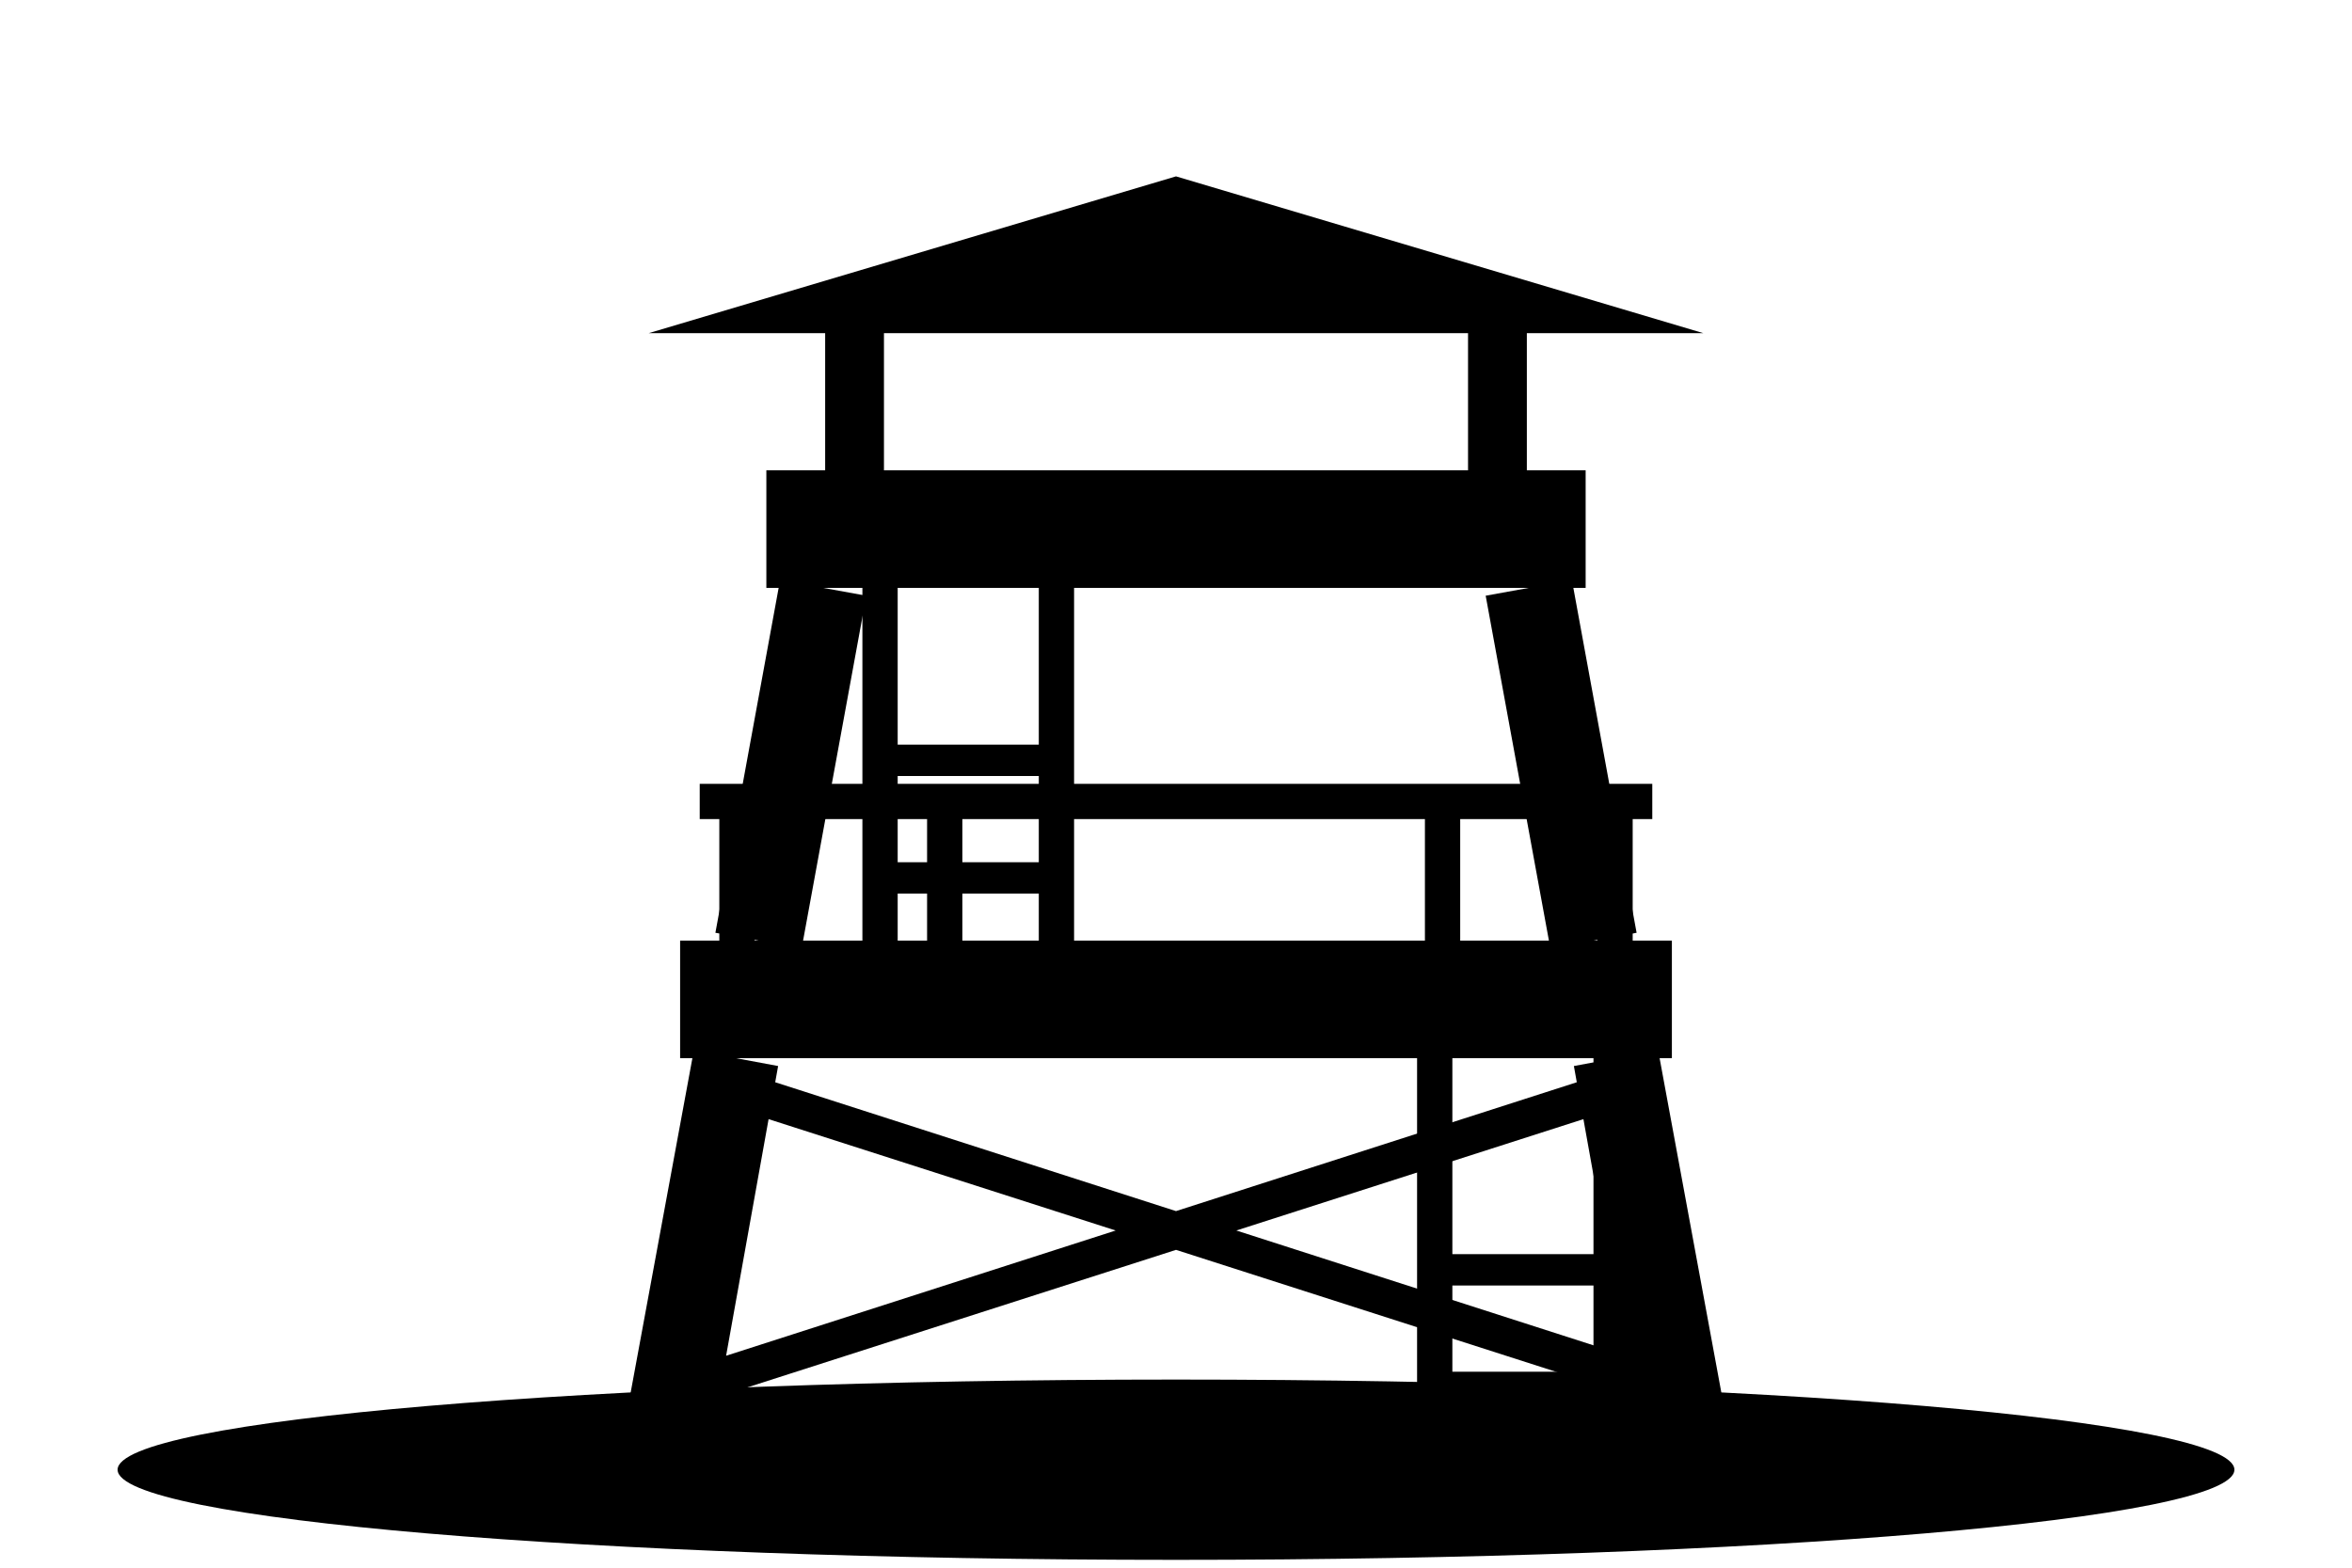
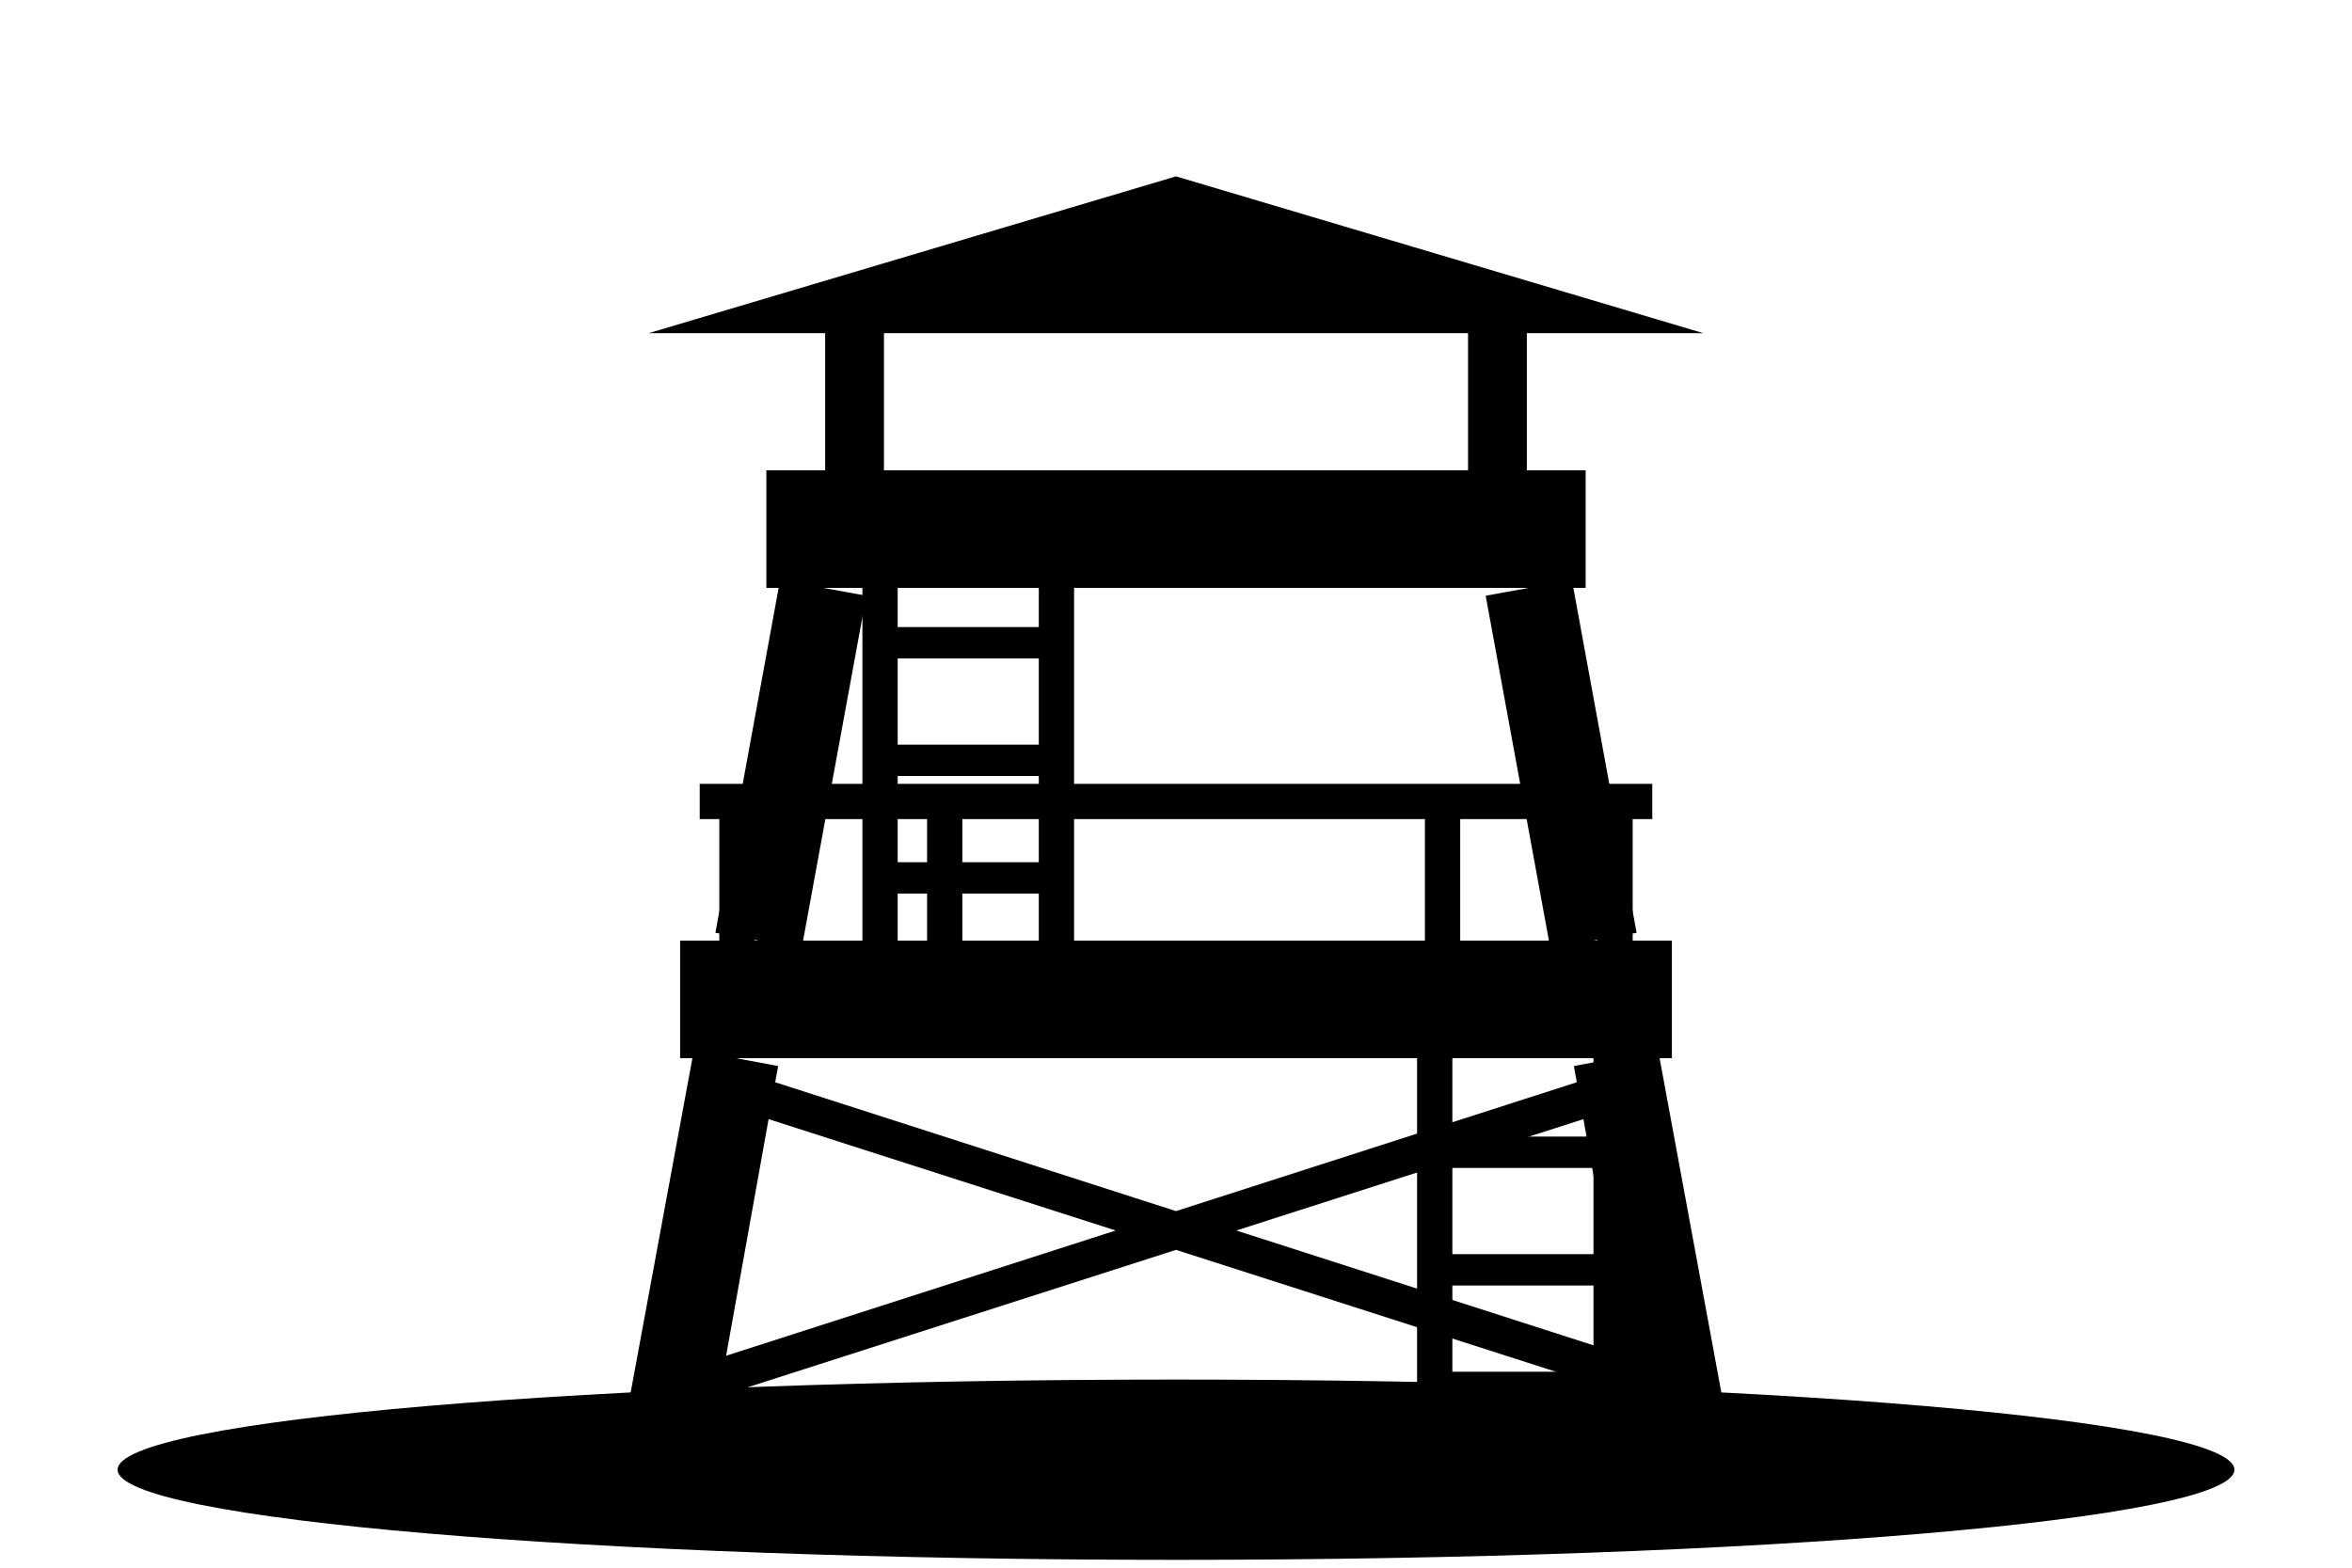
<svg xmlns="http://www.w3.org/2000/svg" viewBox="0 0 120 80">
  <ellipse class="tint-strong" cx="60" cy="75" rx="54" ry="4.6" />
  <rect class="fg" x="53" y="74" width="14" height="3.5" rx="1" />
  <rect class="bg" x="54.4" y="75.4" width="11.2" height="0.7" />
  <path class="fg" d="M36.5 47.6L39.8 29.6L44.2 30.4L40.9 48.4ZM79.1 48.4L75.8 30.4L80.2 29.6L83.5 47.6Z" />
  <path class="bg" d="M42.4 31.6L39.6 46.7L38.3 46.4L41 31.3ZM81.7 46.4L80.4 46.7L77.6 31.6L79 31.3Z" />
  <rect class="fg" x="39.1" y="24" width="41.8" height="6" />
  <rect class="accent" x="41.1" y="26" width="37.8" height="2" />
-   <path class="fg" d="M44 30H45.8V48H44ZM53 30H54.8V48H53ZM44 44H54.8V45.6H44ZM44 38H54.8V39.6H44ZM42.1 16H45.1V24H42.1ZM74.9 16H77.9V24H74.9Z" />
+   <path class="fg" d="M44 30H45.8V48H44ZM53 30H54.8V48H53ZM44 44H54.8V45.6H44ZM44 38H54.8V39.6H44ZM44 32H54.8V33.6H44ZM42.1 16H45.1V24H42.1ZM74.9 16H77.9V24H74.9Z" />
  <path class="bg" d="M43.5 17.4H43.7V22.6H43.5ZM76.3 17.4H76.5V22.6H76.3Z" />
  <polygon class="fg" points="60,9 86.9,17 33.1,17" />
  <polygon class="bg" points="73.2,15 46.8,15 60,11.1" />
  <path class="fg" d="M35.7 40H84.3V41.8H35.7ZM36.7 40H38.5V48H36.7ZM47.3 40H49.1V48H47.3ZM72.7 40H74.5V48H72.7ZM81.5 40H83.3V48H81.5ZM34.2 70.1L82.4 54.6L83 56.4L34.7 71.9ZM85.3 71.9L37 56.4L37.6 54.6L85.8 70.1ZM31.8 73.1L35.4 53.6L39.7 54.4L36.2 73.9ZM83.8 73.9L80.3 54.4L84.6 53.6L88.2 73.1Z" />
  <path class="bg" d="M38 55.6L35 72.2L33.6 71.9L36.6 55.3ZM86.4 71.9L85 72.2L82 55.6L83.4 55.3Z" />
  <rect class="fg" x="34.7" y="48" width="50.6" height="6" />
  <rect class="bg" x="36.7" y="50" width="46.6" height="2" />
-   <path class="fg" d="M72.3 54H74.1V74H72.3ZM81.3 54H83.1V74H81.3ZM72.3 70H83.1V71.6H72.3ZM72.3 64H83.1V65.6H72.3Z" />
+   <path class="fg" d="M72.3 54H74.1V74H72.3ZM81.3 54H83.1V74H81.3ZM72.3 70H83.1V71.6H72.3ZM72.3 64H83.1V65.6H72.3ZM72.3 58H83.1V59.6H72.3Z" />
</svg>
